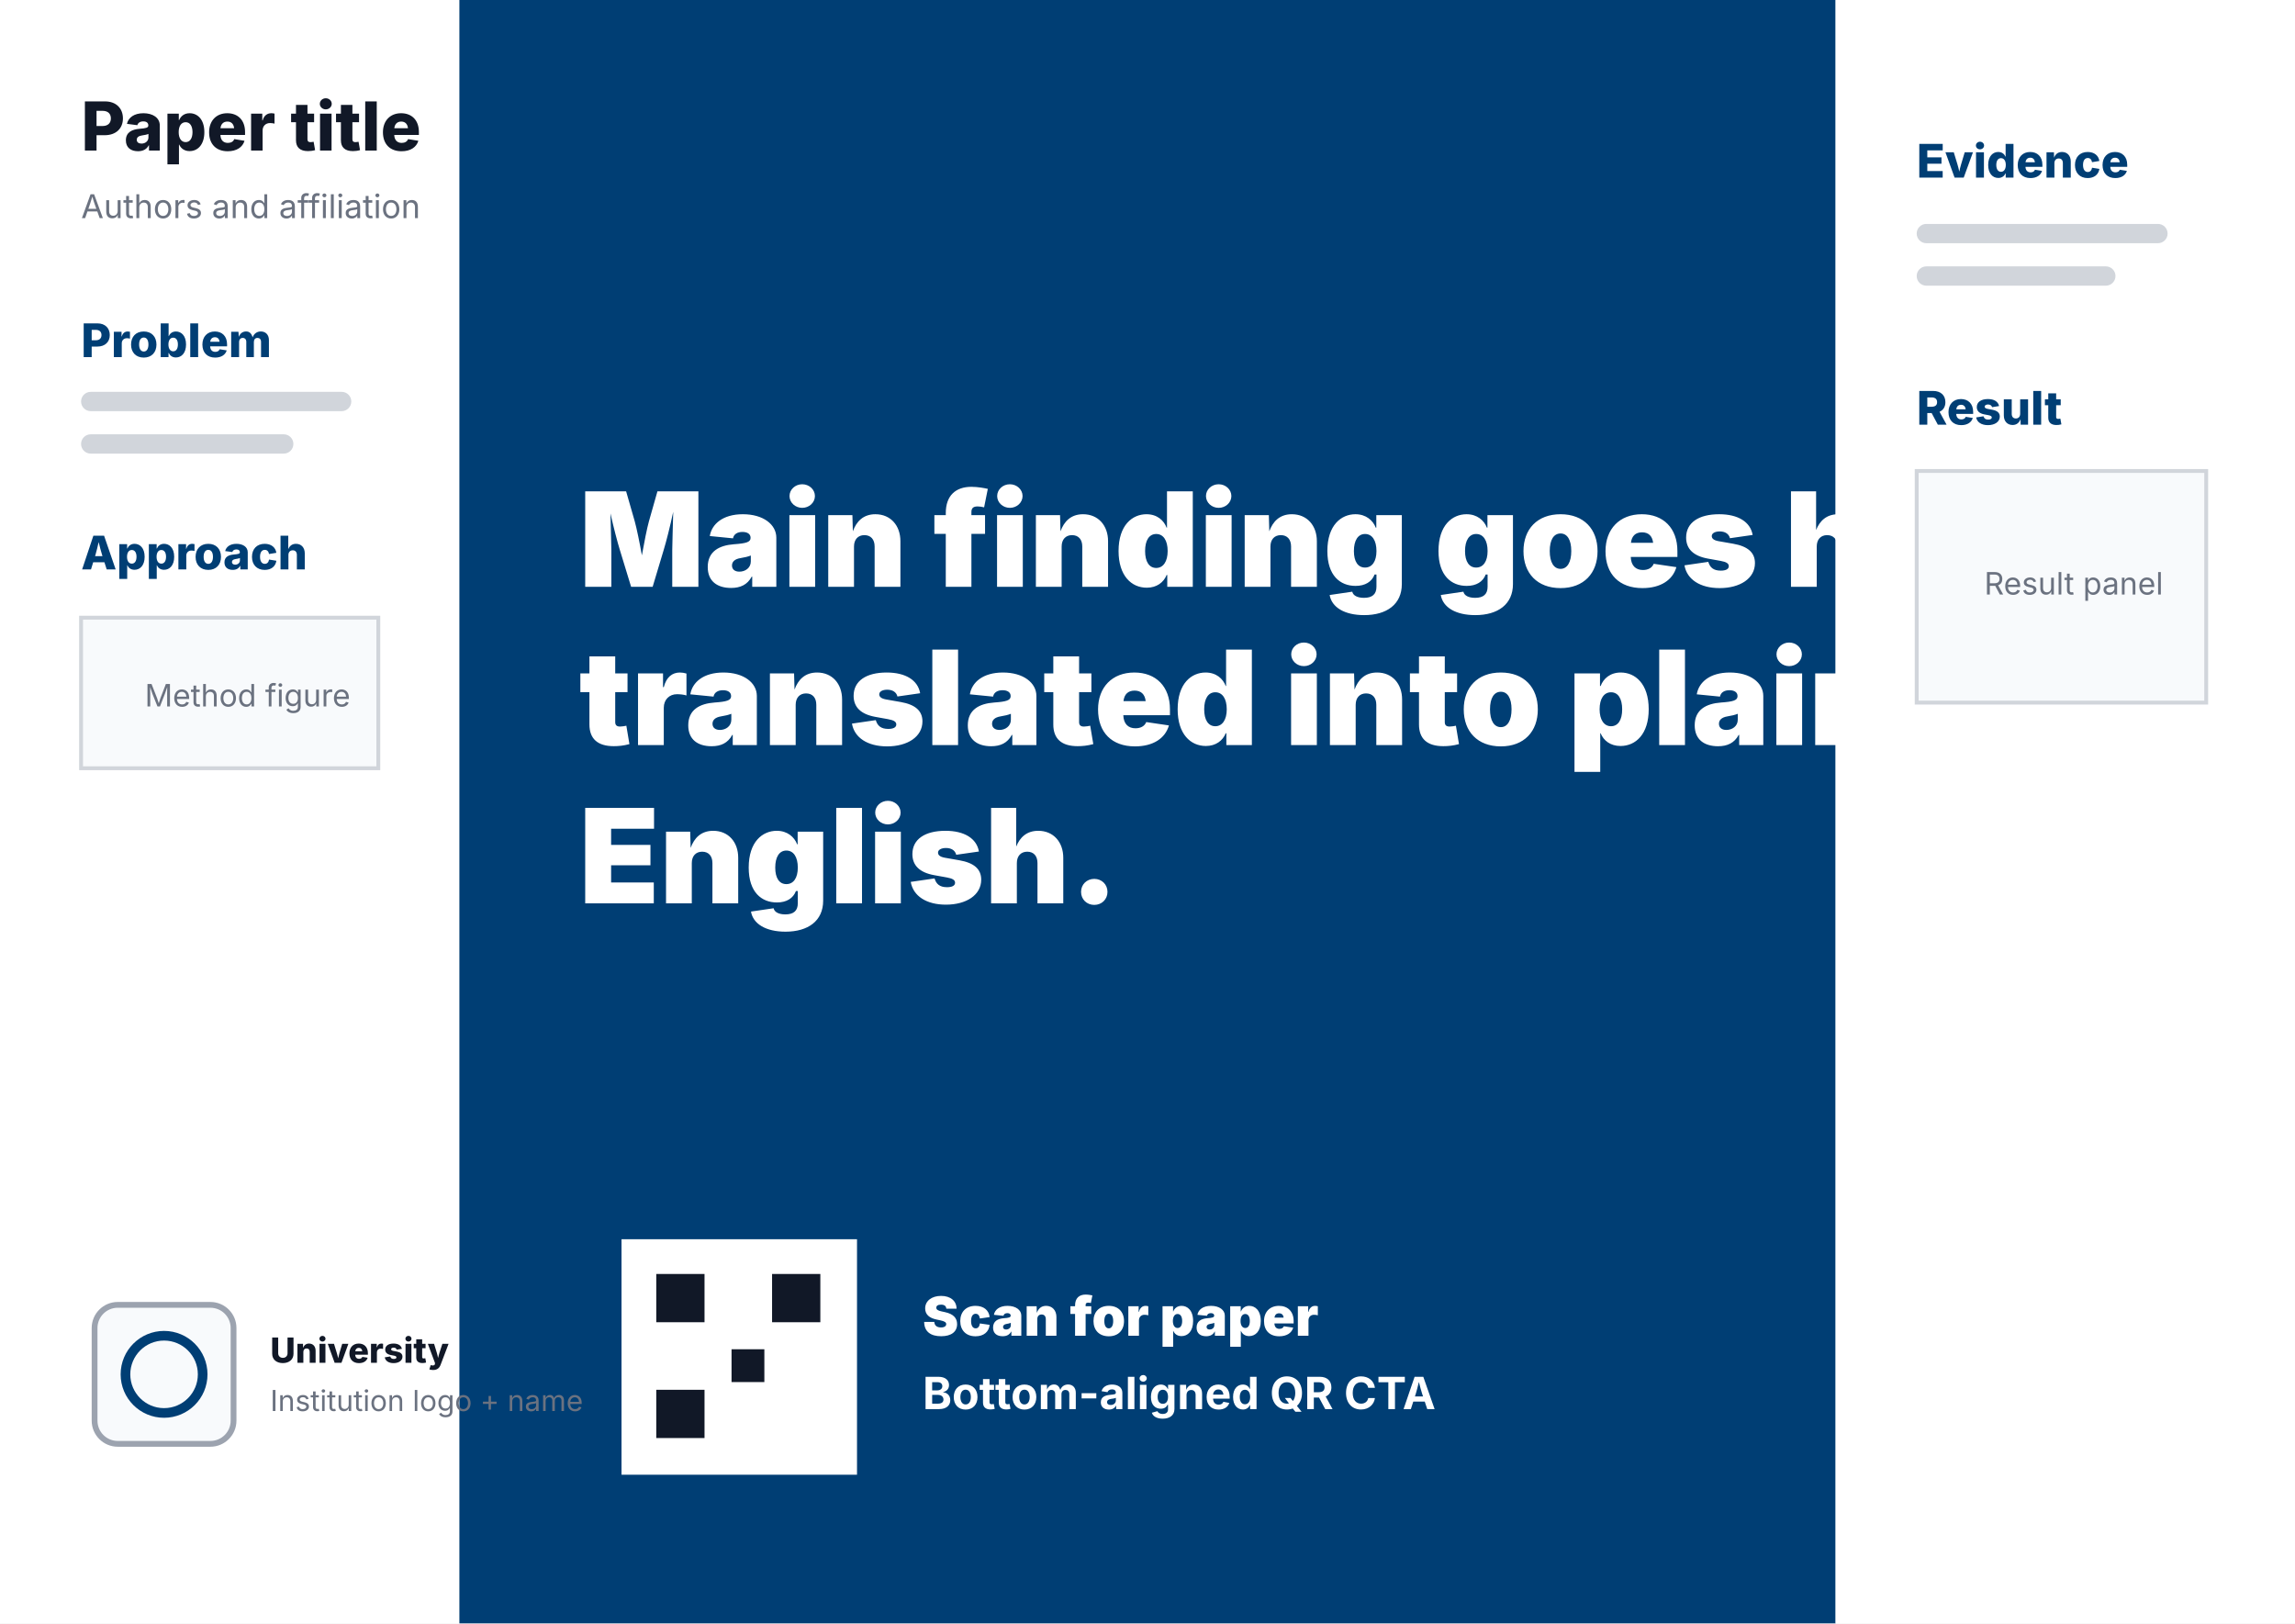
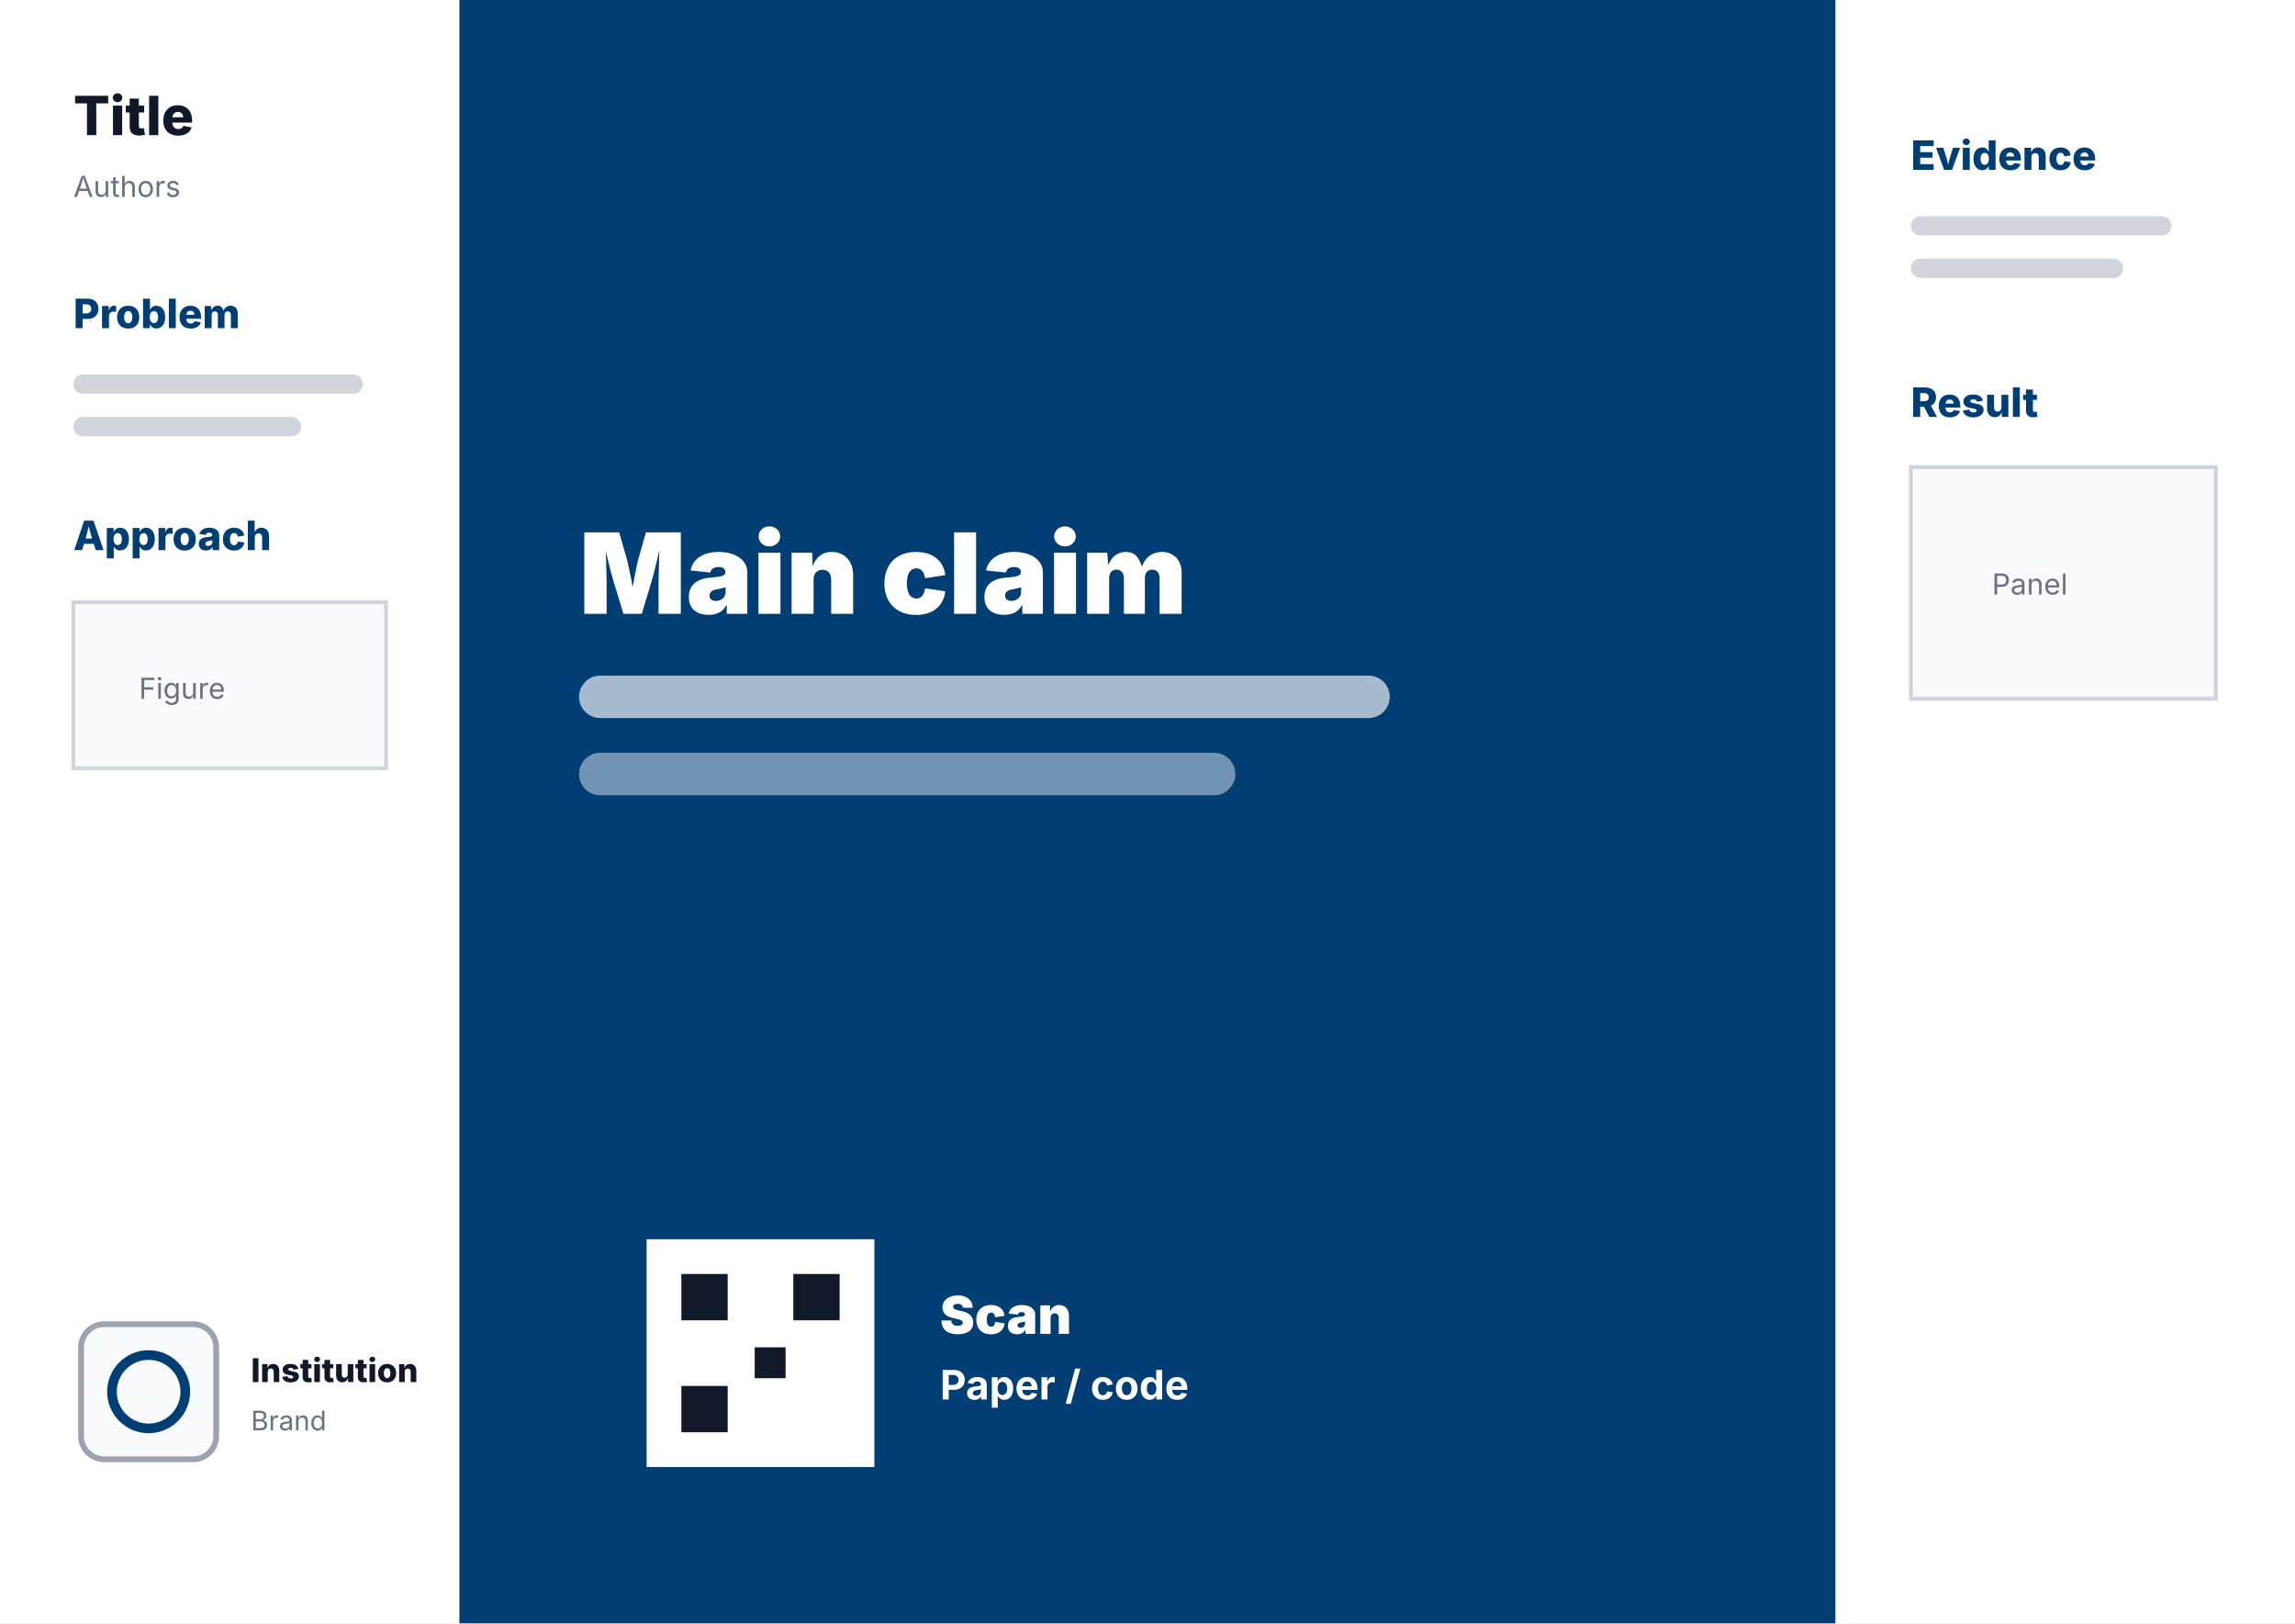
<svg xmlns="http://www.w3.org/2000/svg" width="1189" height="841" viewBox="0 0 1189 841" role="img" aria-label="Classic Better Poster preview">
  <rect width="1189" height="841" fill="#ffffff" />
  <rect x="0" y="0" width="238" height="841" fill="#ffffff" />
  <rect x="238" y="0" width="713" height="841" fill="#003e74" />
  <rect x="951" y="0" width="238" height="841" fill="#ffffff" />
  <g font-family="Inter, Arial, sans-serif" fill="#111827">
-     <text x="42" y="78" font-size="35" font-weight="800">Paper title</text>
-     <text x="42" y="113" font-size="17" fill="#6b7280">Authors and affiliation</text>
-     <text x="42" y="185" font-size="24" font-weight="800" fill="#003e74">Problem</text>
-     <rect x="42" y="203" width="140" height="10" rx="5" fill="#d1d5db" />
-     <rect x="42" y="225" width="110" height="10" rx="5" fill="#d1d5db" />
-     <text x="42" y="295" font-size="24" font-weight="800" fill="#003e74">Approach</text>
-     <rect x="42" y="320" width="154" height="78" fill="#f8fafc" stroke="#d1d5db" stroke-width="2" />
-     <text x="75" y="366" font-size="16" fill="#6b7280">Method figure</text>
-     <g transform="translate(49 676)">
-       <rect x="0" y="0" width="72" height="72" rx="12" fill="#f8fafc" stroke="#9ca3af" stroke-width="3" />
-       <circle cx="36" cy="36" r="20" fill="none" stroke="#003e74" stroke-width="5" />
-       <text x="91" y="30" font-size="18" font-weight="800">University</text>
-       <text x="91" y="55" font-size="15" fill="#6b7280">Institution logo + name</text>
+     <text x="38" y="70" font-size="28" font-weight="800">Title</text>
+     <text x="38" y="102" font-size="15" fill="#6b7280">Authors</text>
+     <text x="38" y="170" font-size="21" font-weight="800" fill="#003e74">Problem</text>
+     <rect x="38" y="194" width="150" height="10" rx="5" fill="#d1d5db" />
+     <rect x="38" y="216" width="118" height="10" rx="5" fill="#d1d5db" />
+     <text x="38" y="285" font-size="21" font-weight="800" fill="#003e74">Approach</text>
+     <rect x="38" y="312" width="162" height="86" fill="#f8fafc" stroke="#d1d5db" stroke-width="2" />
+     <text x="72" y="362" font-size="15" fill="#6b7280">Figure</text>
+     <g transform="translate(42 686)">
+       <rect x="0" y="0" width="70" height="70" rx="12" fill="#f8fafc" stroke="#9ca3af" stroke-width="3" />
+       <circle cx="35" cy="35" r="19" fill="none" stroke="#003e74" stroke-width="5" />
+       <text x="88" y="30" font-size="17" font-weight="800">Institution</text>
+       <text x="88" y="55" font-size="14" fill="#6b7280">Brand</text>
    </g>
  </g>
  <g font-family="Inter, Arial, sans-serif" fill="#ffffff">
-     <text x="300" y="304" font-size="68" font-weight="900">Main finding goes here,</text>
-     <text x="300" y="386" font-size="68" font-weight="900">translated into plain</text>
-     <text x="300" y="468" font-size="68" font-weight="900">English.</text>
-     <g transform="translate(322 642)">
-       <rect x="0" y="0" width="122" height="122" fill="#ffffff" />
-       <rect x="18" y="18" width="25" height="25" fill="#111827" />
-       <rect x="78" y="18" width="25" height="25" fill="#111827" />
-       <rect x="18" y="78" width="25" height="25" fill="#111827" />
-       <rect x="57" y="57" width="17" height="17" fill="#111827" />
-       <text x="156" y="50" font-size="28" font-weight="900">Scan for paper</text>
-       <text x="156" y="88" font-size="23" font-weight="700">Bottom-aligned QR CTA</text>
+     <text x="300" y="318" font-size="58" font-weight="900">Main claim</text>
+     <rect x="300" y="350" width="420" height="22" rx="11" fill="#ffffff" opacity="0.65" />
+     <rect x="300" y="390" width="340" height="22" rx="11" fill="#ffffff" opacity="0.45" />
+     <g transform="translate(335 642)">
+       <rect x="0" y="0" width="118" height="118" fill="#ffffff" />
+       <rect x="18" y="18" width="24" height="24" fill="#111827" />
+       <rect x="76" y="18" width="24" height="24" fill="#111827" />
+       <rect x="18" y="76" width="24" height="24" fill="#111827" />
+       <rect x="56" y="56" width="16" height="16" fill="#111827" />
+       <text x="152" y="49" font-size="27" font-weight="900">Scan</text>
+       <text x="152" y="83" font-size="21" font-weight="700">Paper / code</text>
    </g>
  </g>
  <g font-family="Inter, Arial, sans-serif" fill="#111827">
-     <text x="993" y="92" font-size="24" font-weight="800" fill="#003e74">Evidence</text>
-     <rect x="993" y="116" width="130" height="10" rx="5" fill="#d1d5db" />
-     <rect x="993" y="138" width="103" height="10" rx="5" fill="#d1d5db" />
-     <text x="993" y="220" font-size="24" font-weight="800" fill="#003e74">Result</text>
-     <rect x="993" y="244" width="150" height="120" fill="#f8fafc" stroke="#d1d5db" stroke-width="2" />
-     <text x="1028" y="308" font-size="16" fill="#6b7280">Result panel</text>
+     <text x="990" y="88" font-size="21" font-weight="800" fill="#003e74">Evidence</text>
+     <rect x="990" y="112" width="135" height="10" rx="5" fill="#d1d5db" />
+     <rect x="990" y="134" width="110" height="10" rx="5" fill="#d1d5db" />
+     <text x="990" y="216" font-size="21" font-weight="800" fill="#003e74">Result</text>
+     <rect x="990" y="242" width="158" height="120" fill="#f8fafc" stroke="#d1d5db" stroke-width="2" />
+     <text x="1032" y="308" font-size="15" fill="#6b7280">Panel</text>
  </g>
</svg>
